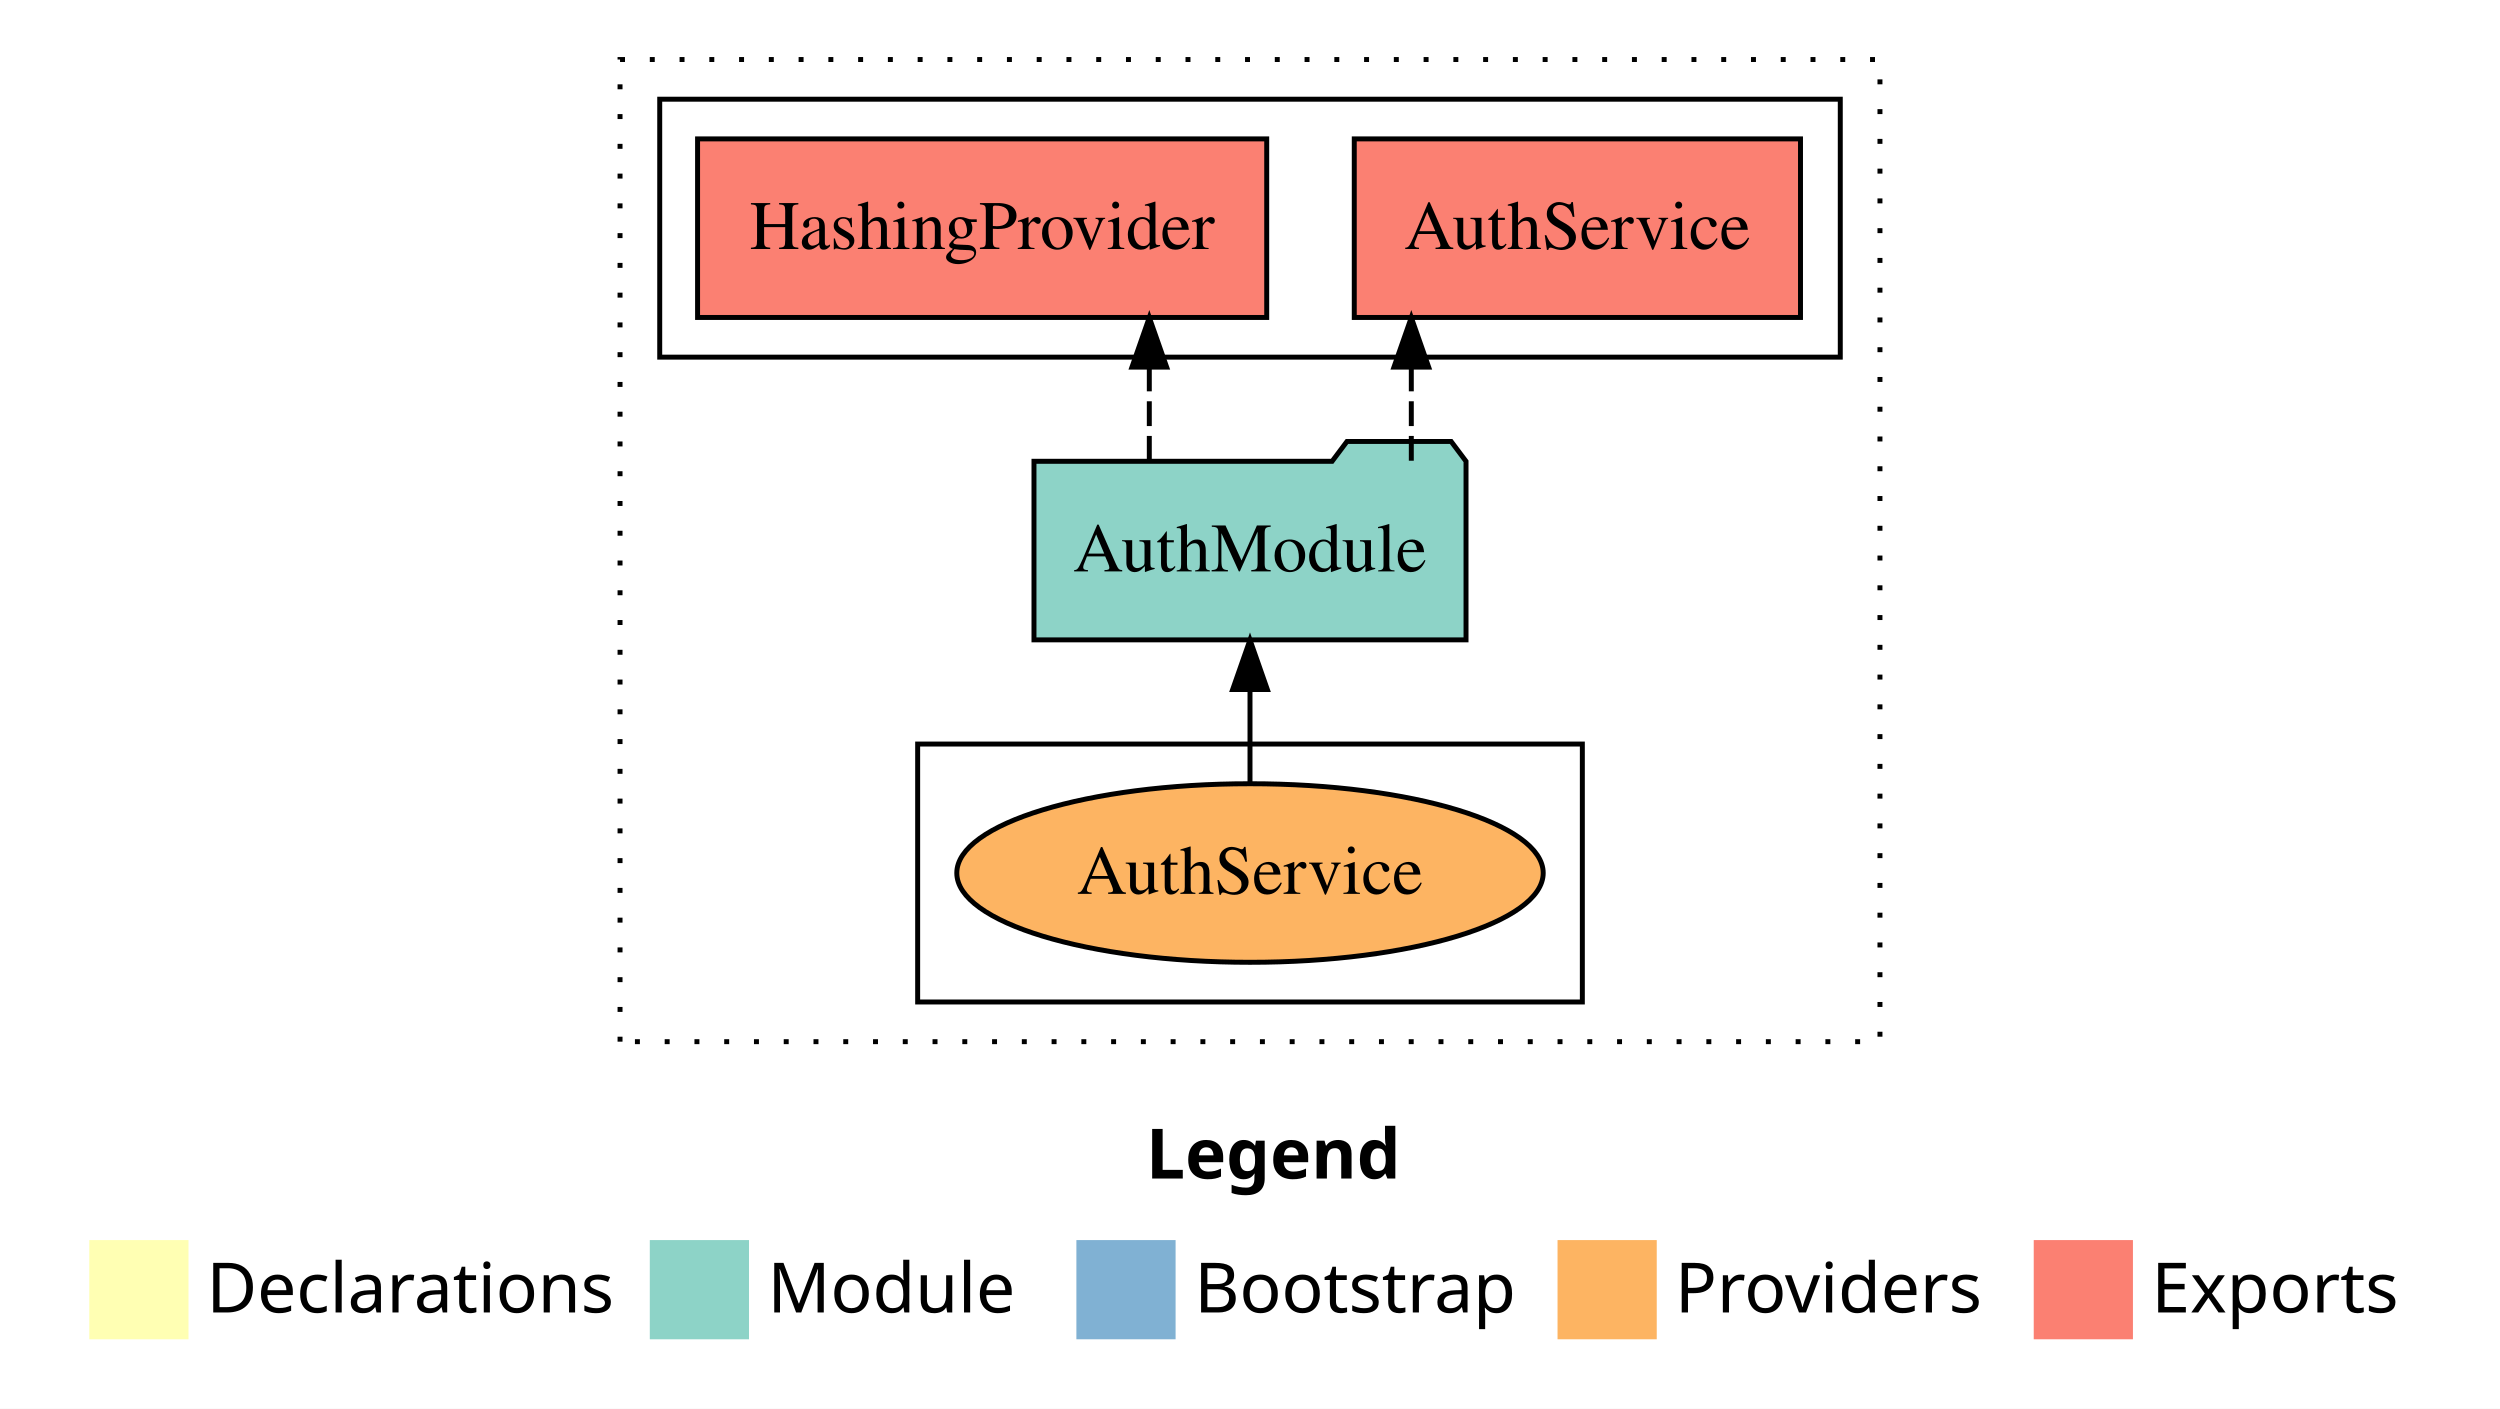
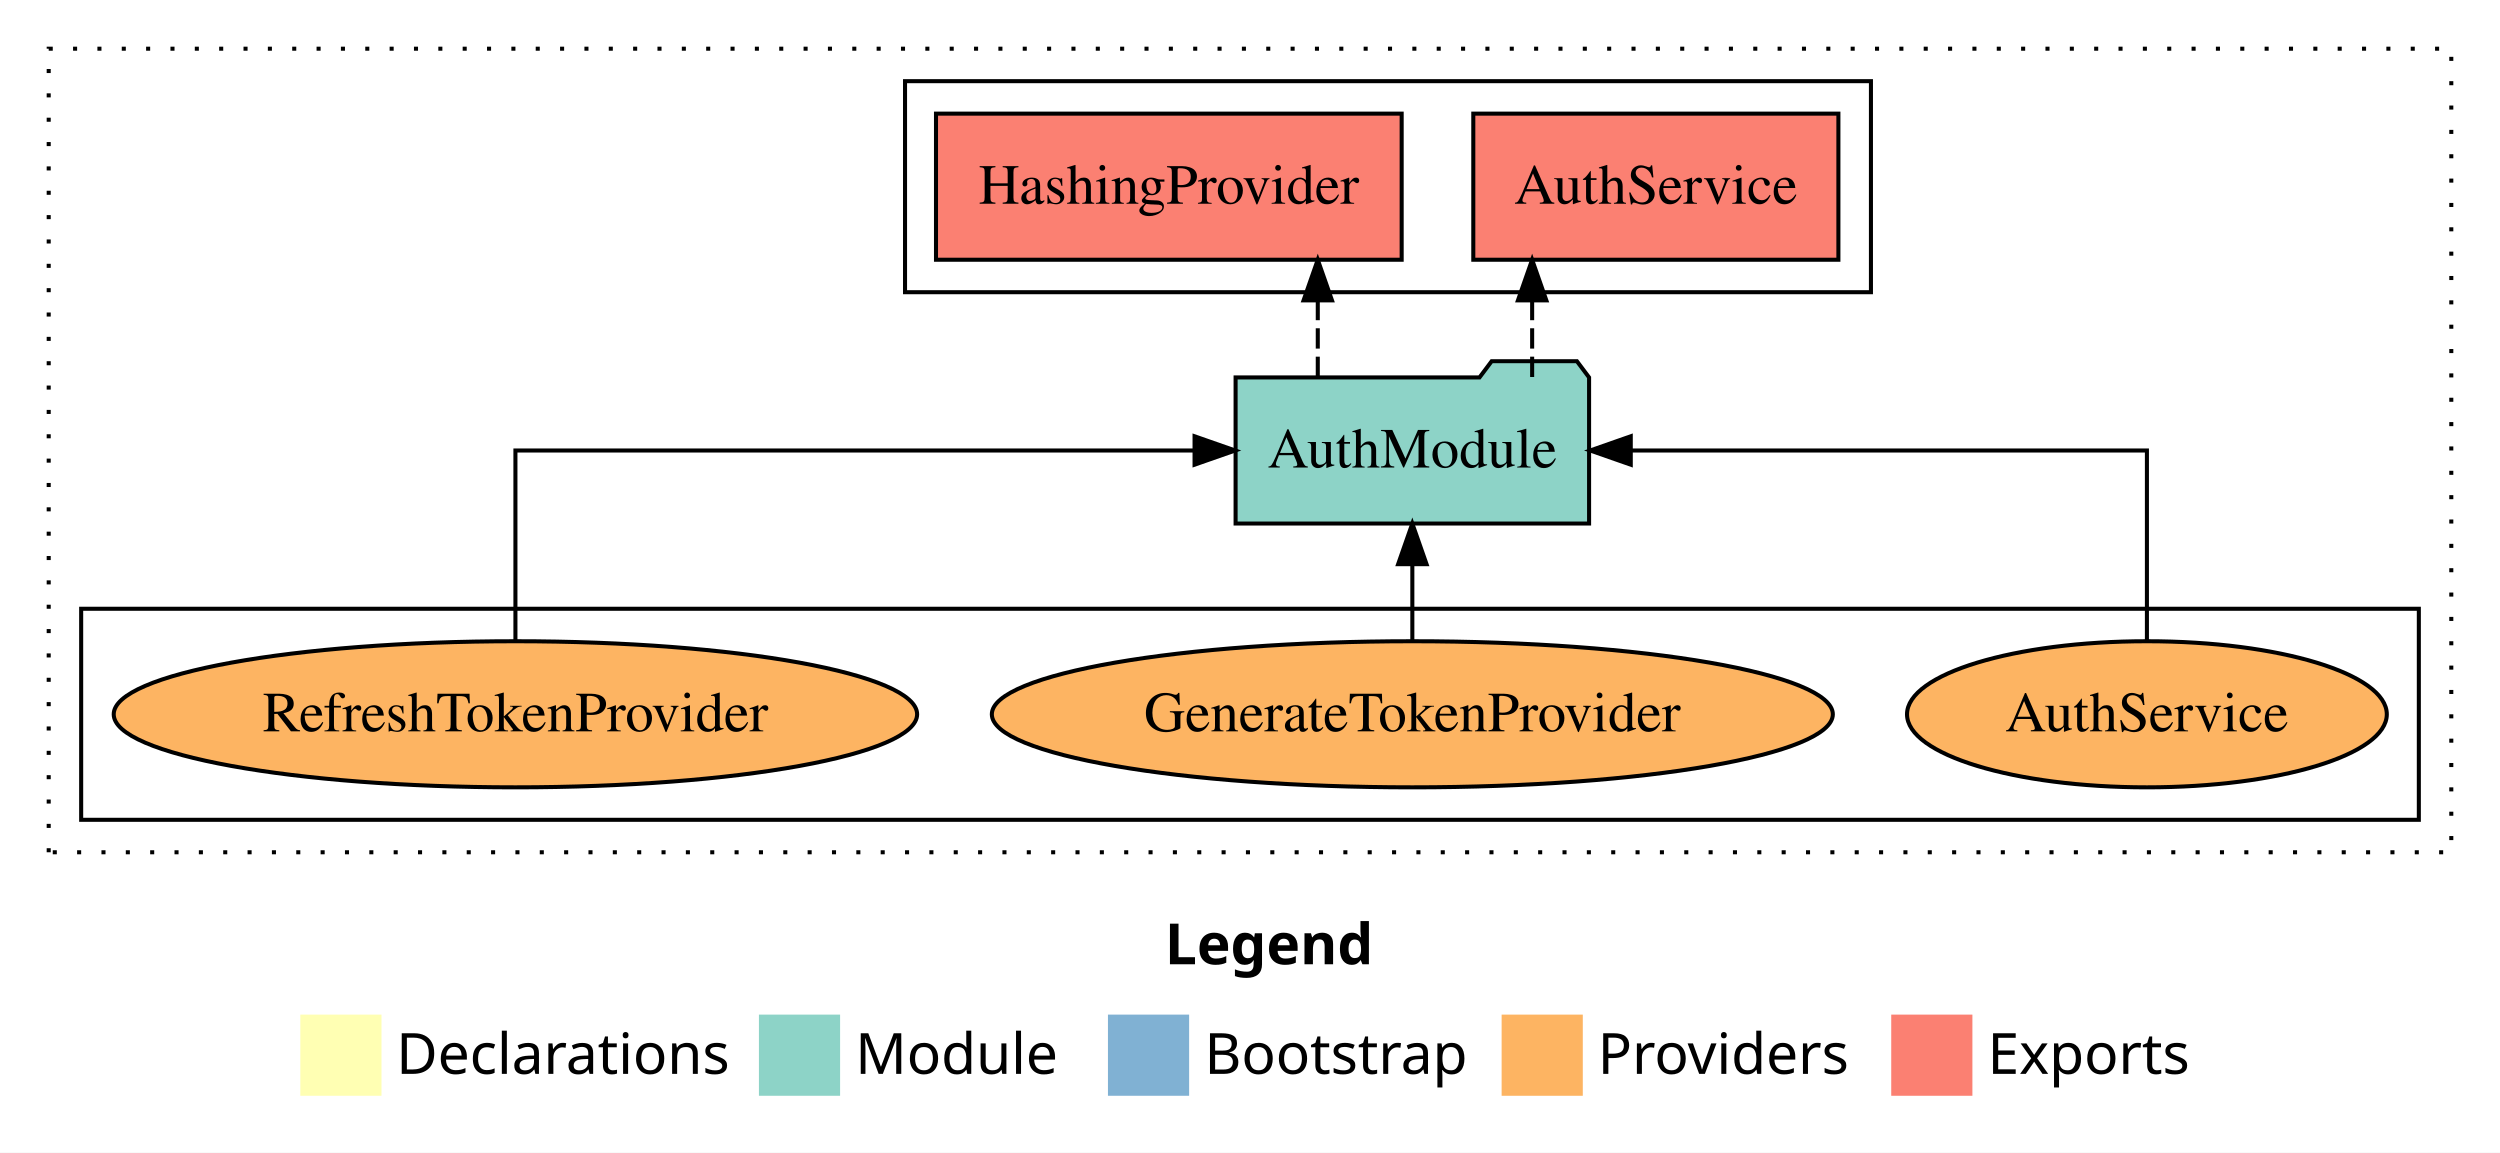
- <svg xmlns="http://www.w3.org/2000/svg" width="504pt" height="284pt" viewBox="0.00 0.00 504.00 284.00">
+ <svg xmlns="http://www.w3.org/2000/svg" width="616pt" height="284pt" viewBox="0.00 0.00 616.00 284.00">
  <g id="graph0" class="graph" transform="scale(1 1) rotate(0) translate(4 280)">
-     <polygon fill="white" stroke="transparent" points="-4,4 -4,-280 500,-280 500,4 -4,4" />
-     <text text-anchor="start" x="227.01" y="-42.4" font-family="Times-12" font-weight="bold" font-size="14.00">Legend</text>
-     <polygon fill="#ffffb3" stroke="transparent" points="14,-10 14,-30 34,-30 34,-10 14,-10" />
-     <text text-anchor="start" x="37.63" y="-15.4" font-family="Times-12" font-size="14.00">  Declarations</text>
-     <polygon fill="#8dd3c7" stroke="transparent" points="127,-10 127,-30 147,-30 147,-10 127,-10" />
-     <text text-anchor="start" x="150.73" y="-15.4" font-family="Times-12" font-size="14.00">  Module</text>
-     <polygon fill="#80b1d3" stroke="transparent" points="213,-10 213,-30 233,-30 233,-10 213,-10" />
-     <text text-anchor="start" x="236.78" y="-15.4" font-family="Times-12" font-size="14.00">  Bootstrap</text>
-     <polygon fill="#fdb462" stroke="transparent" points="310,-10 310,-30 330,-30 330,-10 310,-10" />
-     <text text-anchor="start" x="333.67" y="-15.4" font-family="Times-12" font-size="14.00">  Providers</text>
-     <polygon fill="#fb8072" stroke="transparent" points="406,-10 406,-30 426,-30 426,-10 406,-10" />
-     <text text-anchor="start" x="429.73" y="-15.4" font-family="Times-12" font-size="14.00">  Exports</text>
+     <polygon fill="white" stroke="transparent" points="-4,4 -4,-280 612,-280 612,4 -4,4" />
+     <text text-anchor="start" x="283.01" y="-42.4" font-family="Times-12" font-weight="bold" font-size="14.00">Legend</text>
+     <polygon fill="#ffffb3" stroke="transparent" points="70,-10 70,-30 90,-30 90,-10 70,-10" />
+     <text text-anchor="start" x="93.63" y="-15.4" font-family="Times-12" font-size="14.00">  Declarations</text>
+     <polygon fill="#8dd3c7" stroke="transparent" points="183,-10 183,-30 203,-30 203,-10 183,-10" />
+     <text text-anchor="start" x="206.73" y="-15.4" font-family="Times-12" font-size="14.00">  Module</text>
+     <polygon fill="#80b1d3" stroke="transparent" points="269,-10 269,-30 289,-30 289,-10 269,-10" />
+     <text text-anchor="start" x="292.78" y="-15.4" font-family="Times-12" font-size="14.00">  Bootstrap</text>
+     <polygon fill="#fdb462" stroke="transparent" points="366,-10 366,-30 386,-30 386,-10 366,-10" />
+     <text text-anchor="start" x="389.67" y="-15.4" font-family="Times-12" font-size="14.00">  Providers</text>
+     <polygon fill="#fb8072" stroke="transparent" points="462,-10 462,-30 482,-30 482,-10 462,-10" />
+     <text text-anchor="start" x="485.73" y="-15.4" font-family="Times-12" font-size="14.00">  Exports</text>
    <g id="clust1" class="cluster">
-       <polygon fill="none" stroke="black" stroke-dasharray="1,5" points="121,-70 121,-268 375,-268 375,-70 121,-70" />
+       <polygon fill="none" stroke="black" stroke-dasharray="1,5" points="8,-70 8,-268 600,-268 600,-70 8,-70" />
+     </g>
+     <g id="clust4" class="cluster">
+       <polygon fill="none" stroke="black" points="219,-208 219,-260 457,-260 457,-208 219,-208" />
    </g>
    <g id="clust6" class="cluster">
-       <polygon fill="none" stroke="black" points="181,-78 181,-130 315,-130 315,-78 181,-78" />
-     </g>
-     <g id="clust4" class="cluster">
-       <polygon fill="none" stroke="black" points="129,-208 129,-260 367,-260 367,-208 129,-208" />
+       <polygon fill="none" stroke="black" points="16,-78 16,-130 592,-130 592,-78 16,-78" />
    </g>
    <g id="node1" class="node">
-       <polygon fill="#fb8072" stroke="black" points="358.98,-252 269.02,-252 269.02,-216 358.98,-216 358.98,-252" />
-       <text text-anchor="middle" x="314" y="-229.8" font-family="Times,serif" font-size="14.00">AuthService </text>
+       <polygon fill="#fb8072" stroke="black" points="448.98,-252 359.02,-252 359.02,-216 448.98,-216 448.98,-252" />
+       <text text-anchor="middle" x="404" y="-229.8" font-family="Times,serif" font-size="14.00">AuthService </text>
    </g>
    <g id="node2" class="node">
-       <polygon fill="#fb8072" stroke="black" points="251.37,-252 136.63,-252 136.63,-216 251.37,-216 251.37,-252" />
-       <text text-anchor="middle" x="194" y="-229.8" font-family="Times,serif" font-size="14.00">HashingProvider </text>
+       <polygon fill="#fb8072" stroke="black" points="341.37,-252 226.63,-252 226.63,-216 341.37,-216 341.37,-252" />
+       <text text-anchor="middle" x="284" y="-229.8" font-family="Times,serif" font-size="14.00">HashingProvider </text>
    </g>
    <g id="node3" class="node">
-       <polygon fill="#8dd3c7" stroke="black" points="291.55,-187 288.55,-191 267.55,-191 264.55,-187 204.45,-187 204.45,-151 291.55,-151 291.55,-187" />
-       <text text-anchor="middle" x="248" y="-164.8" font-family="Times,serif" font-size="14.00">AuthModule</text>
+       <polygon fill="#8dd3c7" stroke="black" points="387.55,-187 384.55,-191 363.55,-191 360.55,-187 300.45,-187 300.45,-151 387.55,-151 387.55,-187" />
+       <text text-anchor="middle" x="344" y="-164.8" font-family="Times,serif" font-size="14.00">AuthModule</text>
    </g>
    <g id="edge1" class="edge">
-       <path fill="none" stroke="black" stroke-dasharray="5,2" d="M280.52,-187.11C280.52,-187.11 280.52,-205.99 280.52,-205.99" />
-       <polygon fill="black" stroke="black" points="277.02,-205.99 280.52,-215.99 284.02,-205.99 277.02,-205.99" />
+       <path fill="none" stroke="black" stroke-dasharray="5,2" d="M373.52,-187.11C373.52,-187.11 373.52,-205.99 373.52,-205.99" />
+       <polygon fill="black" stroke="black" points="370.02,-205.99 373.52,-215.99 377.02,-205.99 370.02,-205.99" />
    </g>
    <g id="edge2" class="edge">
-       <path fill="none" stroke="black" stroke-dasharray="5,2" d="M227.7,-187.11C227.7,-187.11 227.7,-205.99 227.7,-205.99" />
-       <polygon fill="black" stroke="black" points="224.2,-205.99 227.7,-215.99 231.2,-205.99 224.2,-205.99" />
+       <path fill="none" stroke="black" stroke-dasharray="5,2" d="M320.7,-187.11C320.7,-187.11 320.7,-205.99 320.7,-205.99" />
+       <polygon fill="black" stroke="black" points="317.2,-205.99 320.7,-215.99 324.2,-205.99 317.2,-205.99" />
    </g>
    <g id="node4" class="node">
-       <ellipse fill="#fdb462" stroke="black" cx="248" cy="-104" rx="59.11" ry="18" />
-       <text text-anchor="middle" x="248" y="-99.8" font-family="Times,serif" font-size="14.00">AuthService</text>
+       <ellipse fill="#fdb462" stroke="black" cx="525" cy="-104" rx="59.11" ry="18" />
+       <text text-anchor="middle" x="525" y="-99.8" font-family="Times,serif" font-size="14.00">AuthService</text>
    </g>
    <g id="edge3" class="edge">
-       <path fill="none" stroke="black" d="M248,-122.11C248,-122.11 248,-140.99 248,-140.99" />
-       <polygon fill="black" stroke="black" points="244.5,-140.99 248,-150.99 251.5,-140.99 244.5,-140.99" />
+       <path fill="none" stroke="black" d="M525,-122.11C525,-141.34 525,-169 525,-169 525,-169 397.82,-169 397.82,-169" />
+       <polygon fill="black" stroke="black" points="397.82,-165.5 387.82,-169 397.82,-172.5 397.82,-165.5" />
+     </g>
+     <g id="node5" class="node">
+       <ellipse fill="#fdb462" stroke="black" cx="344" cy="-104" rx="103.61" ry="18" />
+       <text text-anchor="middle" x="344" y="-99.8" font-family="Times,serif" font-size="14.00">GenerateTokenProvider</text>
+     </g>
+     <g id="edge4" class="edge">
+       <path fill="none" stroke="black" d="M344,-122.11C344,-122.11 344,-140.99 344,-140.99" />
+       <polygon fill="black" stroke="black" points="340.5,-140.99 344,-150.99 347.5,-140.99 340.5,-140.99" />
+     </g>
+     <g id="node6" class="node">
+       <ellipse fill="#fdb462" stroke="black" cx="123" cy="-104" rx="98.98" ry="18" />
+       <text text-anchor="middle" x="123" y="-99.8" font-family="Times,serif" font-size="14.00">RefreshTokenProvider</text>
+     </g>
+     <g id="edge5" class="edge">
+       <path fill="none" stroke="black" d="M123,-122.11C123,-141.34 123,-169 123,-169 123,-169 290.34,-169 290.34,-169" />
+       <polygon fill="black" stroke="black" points="290.34,-172.5 300.34,-169 290.34,-165.5 290.34,-172.5" />
    </g>
  </g>
</svg>
